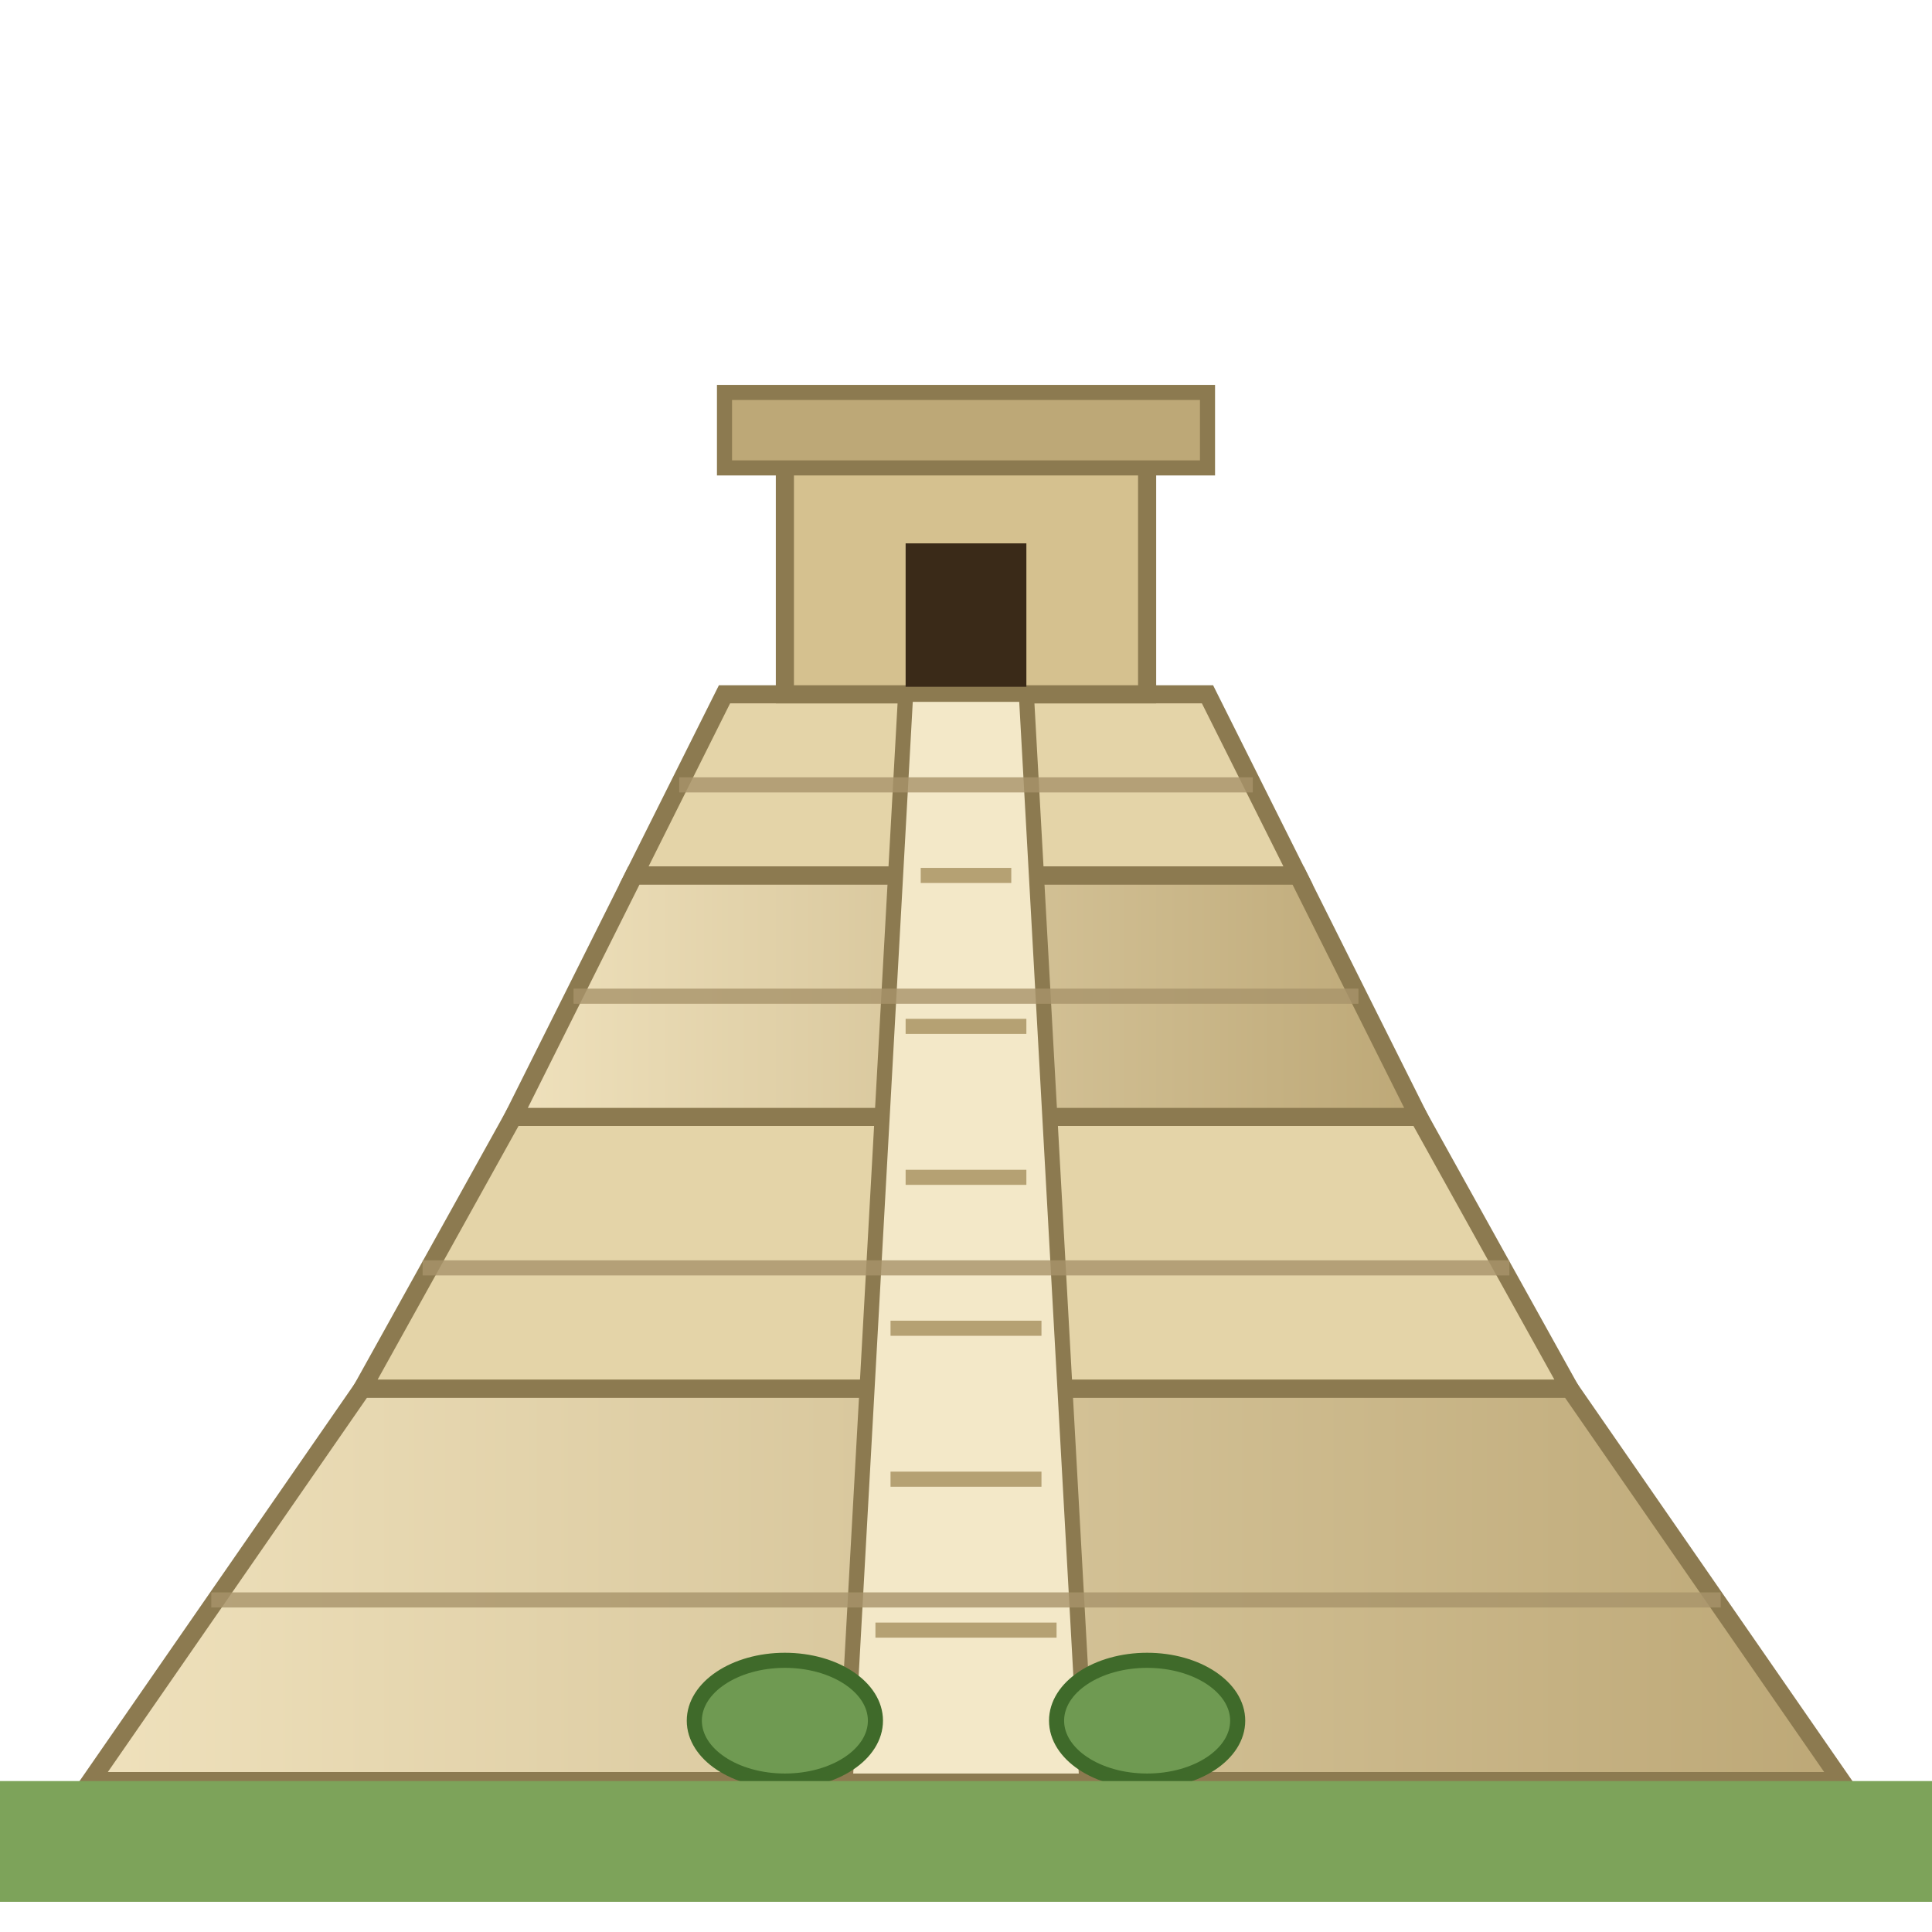
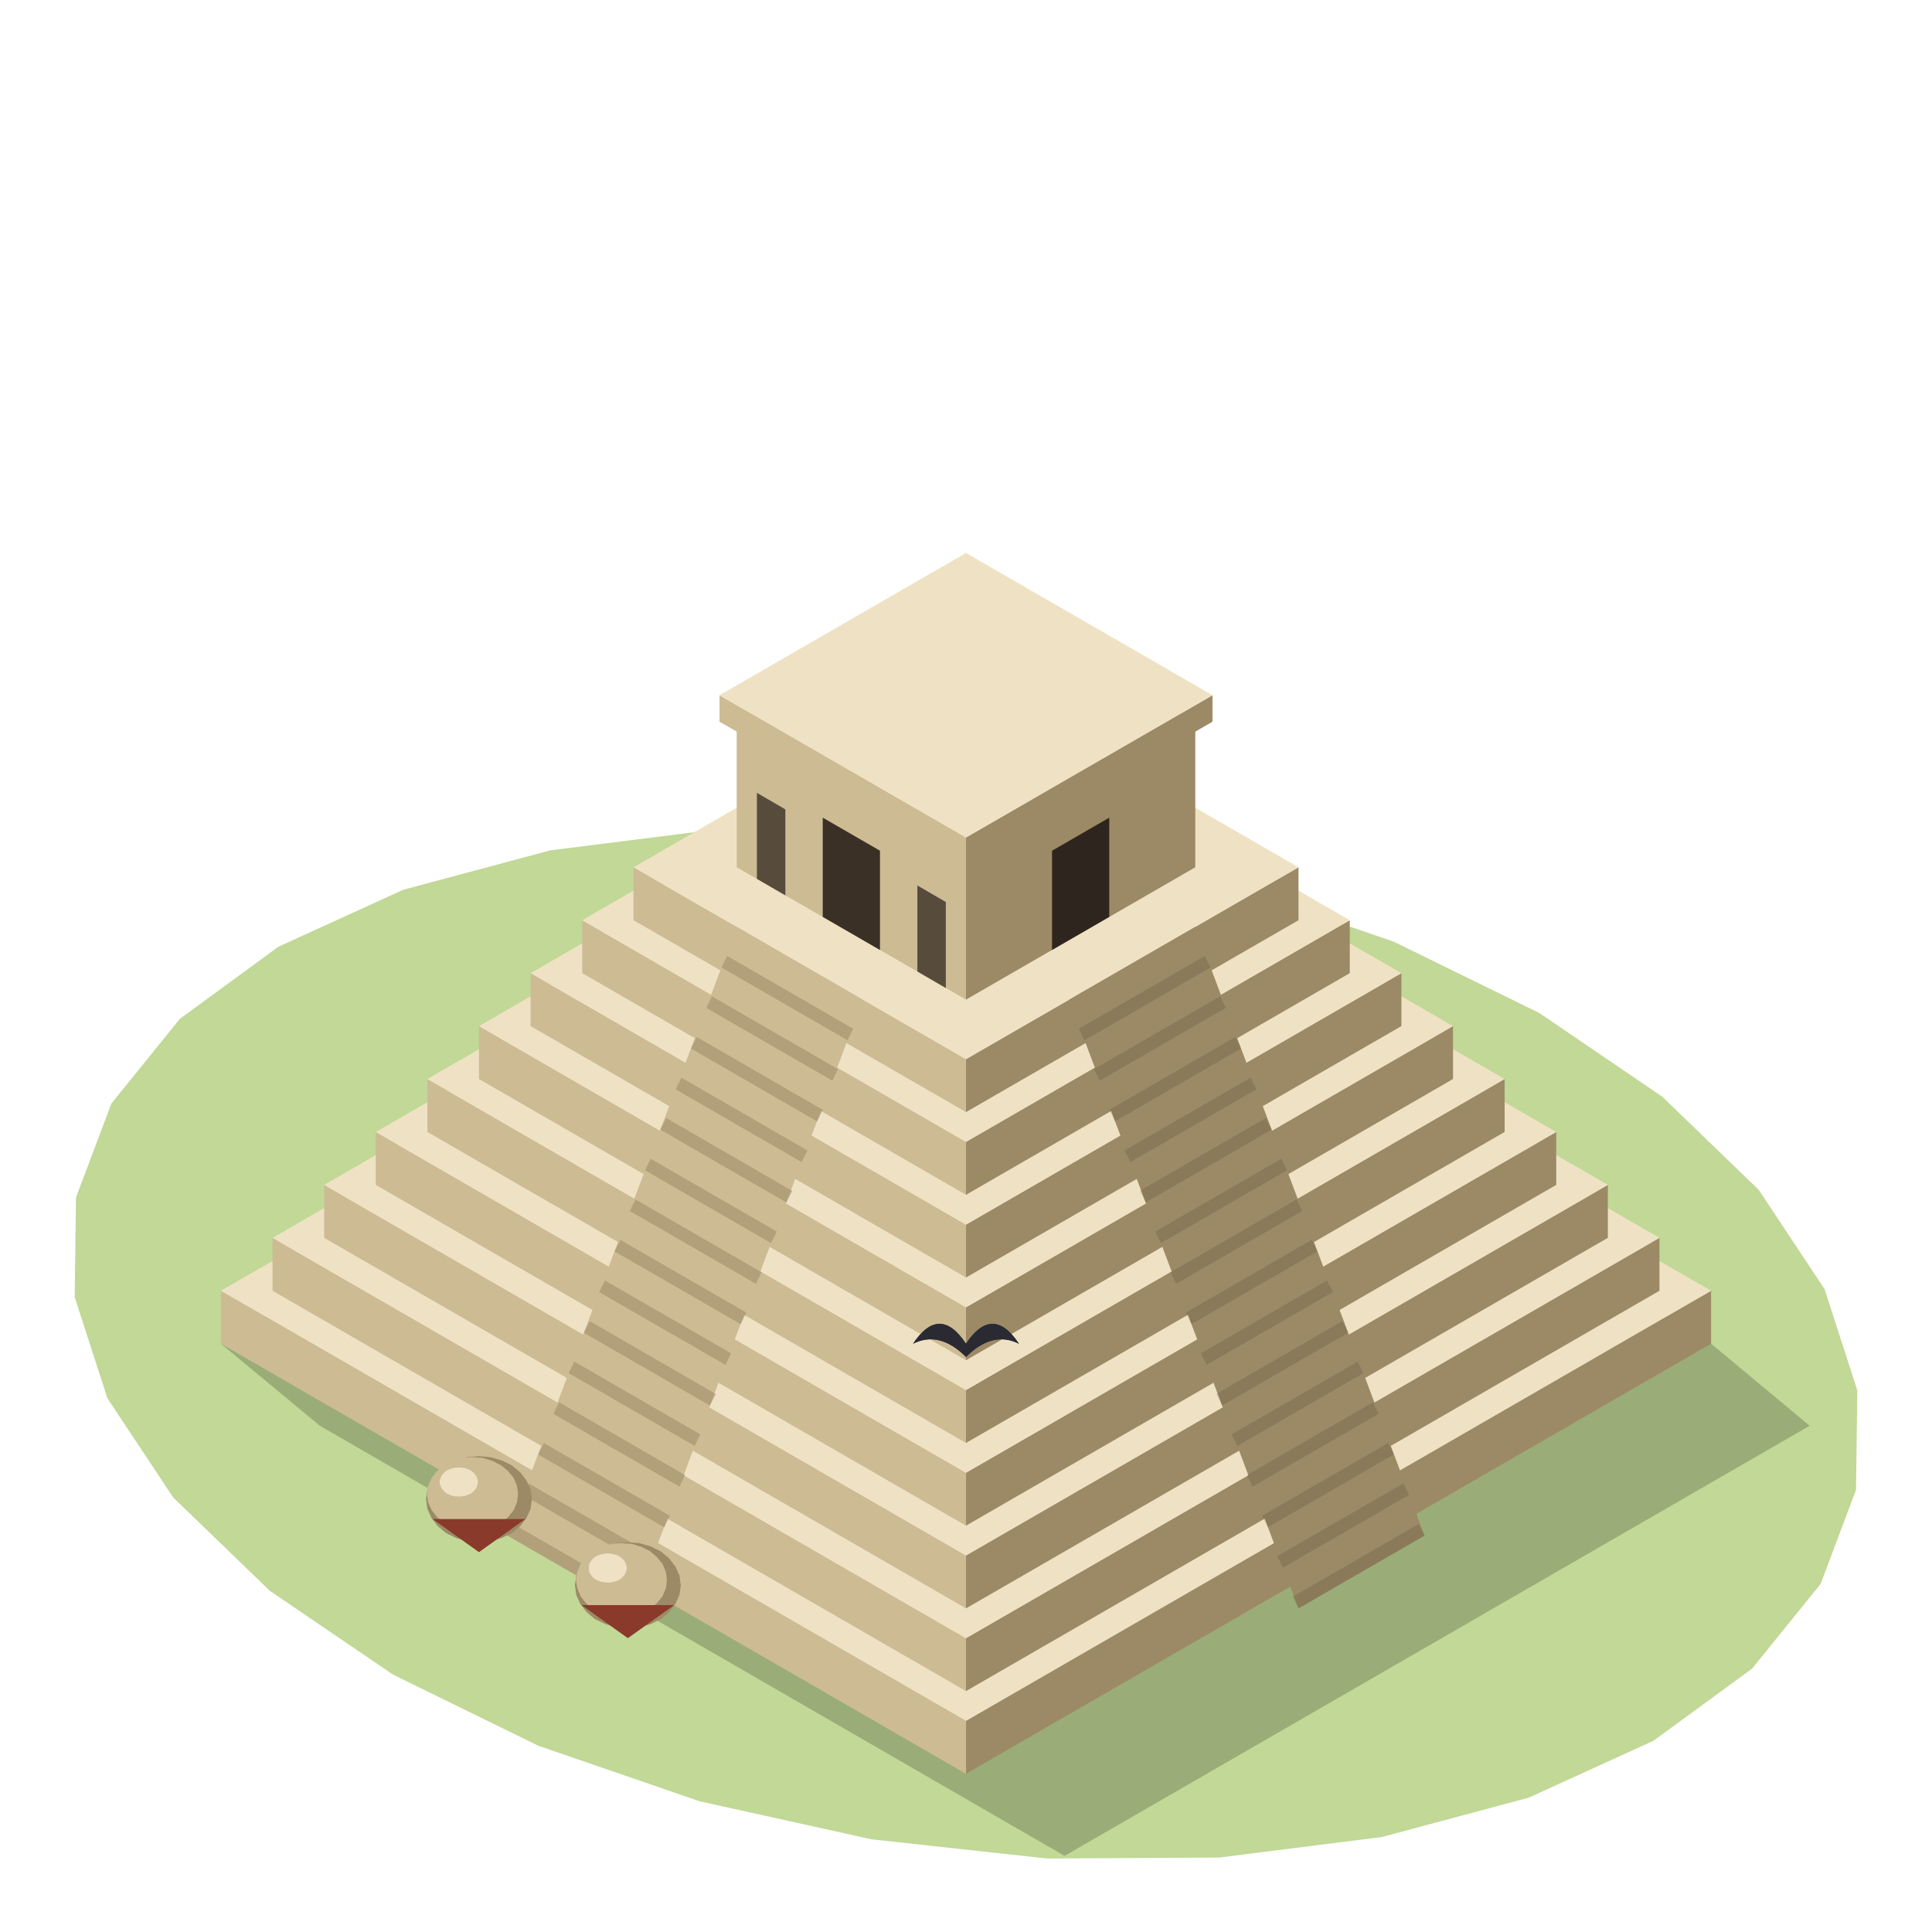
- <svg xmlns="http://www.w3.org/2000/svg" viewBox="0 0 128 128">
-   <defs>
-     <linearGradient id="sn" x1="0" x2="1">
-       <stop offset="0" stop-color="#efe1bc" />
-       <stop offset="1" stop-color="#bda877" />
-     </linearGradient>
-   </defs>
-   <path d="M6 118 L24 92 H104 L122 118Z" fill="url(#sn)" stroke="#8c7a50" stroke-width="1.2" />
-   <path d="M24 92 L34 74 H94 L104 92Z" fill="#e4d4a8" stroke="#8c7a50" stroke-width="1.2" />
-   <path d="M34 74 L42 58 H86 L94 74Z" fill="url(#sn)" stroke="#8c7a50" stroke-width="1.2" />
-   <path d="M42 58 L48 46 H80 L86 58Z" fill="#e4d4a8" stroke="#8c7a50" stroke-width="1.2" />
-   <rect x="52" y="30" width="24" height="16" fill="#d5c18f" stroke="#8c7a50" stroke-width="1.2" />
-   <rect x="48" y="26" width="32" height="5" fill="#bda877" stroke="#8c7a50" stroke-width="1" />
-   <rect x="60" y="36" width="8" height="10" fill="#3a2a18" />
-   <path d="M56 118 L60 46 H68 L72 118Z" fill="#f3e8c8" stroke="#8c7a50" stroke-width="1" />
-   <g stroke="#b5a173" stroke-width="1">
-     <path d="M58 108 H70 M59 98 H69 M59 88 H69 M60 78 H68 M60 68 H68 M61 58 H67" />
+ <svg xmlns="http://www.w3.org/2000/svg" viewBox="0 0 80 80">
+   <g transform="translate(40 55.64) scale(1.37)">
+     <path d="M20.78 12L17.01 13.72L12.57 14.91L7.66 15.53L2.45 15.56L-2.85 14.98L-8.05 13.83L-12.93 12.15L-17.32 10L-21.04 7.47L-23.96 4.65L-25.95 1.65L-26.94 -1.41L-26.9 -4.42L-25.83 -7.26L-23.76 -9.82L-20.78 -12L-17.01 -13.72L-12.57 -14.91L-7.66 -15.53L-2.45 -15.56L2.85 -14.98L8.05 -13.83L12.93 -12.15L17.32 -10L21.04 -7.47L23.96 -4.65L25.95 -1.65L26.94 1.41L26.9 4.42L25.83 7.26L23.76 9.82Z" fill="#a6c86a" opacity="0.7" />
+     <path d="M-22.52 0L0 -13L22.52 0L25.5 2.48L2.98 15.48L-19.53 2.48Z" fill="#000000" opacity="0.2" />
+     <path d="M22.52 0L0 13L0 11.4L22.52 -1.6Z" fill="#9c8a66" />
+     <path d="M-22.52 0L0 13L0 11.4L-22.52 -1.6Z" fill="#cdbb94" />
+     <path d="M0 -14.6L22.52 -1.6L0 11.4L-22.52 -1.6Z" fill="#efe2c4" />
+     <path d="M20.96 -1.6L0 10.5L0 8.9L20.96 -3.2Z" fill="#9c8a66" />
+     <path d="M-20.96 -1.6L0 10.5L0 8.9L-20.96 -3.2Z" fill="#cdbb94" />
+     <path d="M0 -15.3L20.96 -3.2L0 8.9L-20.96 -3.2Z" fill="#efe2c4" />
+     <path d="M19.4 -3.2L0 8L0 6.4L19.4 -4.8Z" fill="#9c8a66" />
+     <path d="M-19.4 -3.2L0 8L0 6.4L-19.4 -4.8Z" fill="#cdbb94" />
+     <path d="M0 -16L19.4 -4.8L0 6.4L-19.4 -4.8Z" fill="#efe2c4" />
+     <path d="M17.84 -4.8L0 5.5L0 3.9L17.84 -6.4Z" fill="#9c8a66" />
+     <path d="M-17.84 -4.8L0 5.5L0 3.9L-17.84 -6.4Z" fill="#cdbb94" />
+     <path d="M0 -16.7L17.84 -6.4L0 3.9L-17.84 -6.4Z" fill="#efe2c4" />
+     <path d="M16.28 -6.4L0 3L0 1.4L16.28 -8Z" fill="#9c8a66" />
+     <path d="M-16.28 -6.4L0 3L0 1.4L-16.28 -8Z" fill="#cdbb94" />
+     <path d="M0 -17.4L16.28 -8L0 1.4L-16.28 -8Z" fill="#efe2c4" />
+     <path d="M14.72 -8L0 0.5L0 -1.1L14.72 -9.6Z" fill="#9c8a66" />
+     <path d="M-14.72 -8L0 0.5L0 -1.1L-14.72 -9.6Z" fill="#cdbb94" />
+     <path d="M0 -18.1L14.72 -9.6L0 -1.1L-14.72 -9.6Z" fill="#efe2c4" />
+     <path d="M13.16 -9.6L0 -2L0 -3.6L13.16 -11.2Z" fill="#9c8a66" />
+     <path d="M-13.16 -9.6L0 -2L0 -3.6L-13.16 -11.2Z" fill="#cdbb94" />
+     <path d="M0 -18.8L13.16 -11.2L0 -3.6L-13.16 -11.2Z" fill="#efe2c4" />
+     <path d="M11.6 -11.2L0 -4.5L0 -6.1L11.6 -12.8Z" fill="#9c8a66" />
+     <path d="M-11.6 -11.2L0 -4.5L0 -6.1L-11.6 -12.8Z" fill="#cdbb94" />
+     <path d="M0 -19.5L11.6 -12.8L0 -6.1L-11.6 -12.8Z" fill="#efe2c4" />
+     <path d="M10.05 -12.8L0 -7L0 -8.6L10.05 -14.4Z" fill="#9c8a66" />
+     <path d="M-10.05 -12.8L0 -7L0 -8.6L-10.05 -14.4Z" fill="#cdbb94" />
+     <path d="M0 -20.2L10.05 -14.4L0 -8.6L-10.05 -14.4Z" fill="#efe2c4" />
+     <path d="M-13.86 5.8L-10.05 8L-3.12 -10.4L-6.93 -12.6Z" fill="#cdbb94" />
+     <path d="M-13.86 5.8L-10.05 8L-9.87 7.65L-13.68 5.45Z" fill="#9c8a66" opacity="0.55" />
+     <path d="M-13.39 4.57L-9.58 6.77L-9.41 6.42L-13.22 4.22Z" fill="#9c8a66" opacity="0.55" />
+     <path d="M-12.93 3.35L-9.12 5.55L-8.95 5.2L-12.76 3Z" fill="#9c8a66" opacity="0.55" />
+     <path d="M-12.47 2.12L-8.66 4.32L-8.49 3.97L-12.3 1.77Z" fill="#9c8a66" opacity="0.55" />
+     <path d="M-12.01 0.89L-8.2 3.09L-8.03 2.74L-11.84 0.54Z" fill="#9c8a66" opacity="0.55" />
+     <path d="M-11.55 -0.33L-7.74 1.87L-7.56 1.52L-11.37 -0.68Z" fill="#9c8a66" opacity="0.55" />
+     <path d="M-11.09 -1.56L-7.27 0.64L-7.1 0.29L-10.91 -1.91Z" fill="#9c8a66" opacity="0.55" />
+     <path d="M-10.62 -2.79L-6.81 -0.59L-6.64 -0.94L-10.45 -3.14Z" fill="#9c8a66" opacity="0.55" />
+     <path d="M-10.16 -4.01L-6.35 -1.81L-6.18 -2.16L-9.99 -4.36Z" fill="#9c8a66" opacity="0.55" />
+     <path d="M-9.7 -5.24L-5.89 -3.04L-5.72 -3.39L-9.53 -5.59Z" fill="#9c8a66" opacity="0.55" />
+     <path d="M-9.24 -6.47L-5.43 -4.27L-5.25 -4.62L-9.06 -6.82Z" fill="#9c8a66" opacity="0.55" />
+     <path d="M-8.78 -7.69L-4.97 -5.49L-4.79 -5.84L-8.6 -8.04Z" fill="#9c8a66" opacity="0.55" />
+     <path d="M-8.31 -8.92L-4.5 -6.72L-4.33 -7.07L-8.14 -9.27Z" fill="#9c8a66" opacity="0.55" />
+     <path d="M-7.85 -10.15L-4.04 -7.95L-3.87 -8.3L-7.68 -10.5Z" fill="#9c8a66" opacity="0.55" />
+     <path d="M-7.39 -11.37L-3.58 -9.17L-3.41 -9.52L-7.22 -11.72Z" fill="#9c8a66" opacity="0.55" />
+     <path d="M13.86 5.8L10.05 8L3.12 -10.4L6.93 -12.6Z" fill="#9c8a66" />
+     <path d="M13.86 5.8L10.05 8L9.87 7.65L13.68 5.45Z" fill="#000000" opacity="0.12" />
+     <path d="M13.39 4.57L9.58 6.77L9.41 6.42L13.22 4.22Z" fill="#000000" opacity="0.12" />
+     <path d="M12.93 3.35L9.12 5.55L8.95 5.2L12.76 3Z" fill="#000000" opacity="0.12" />
+     <path d="M12.47 2.12L8.66 4.32L8.49 3.97L12.3 1.77Z" fill="#000000" opacity="0.12" />
+     <path d="M12.01 0.89L8.2 3.09L8.03 2.74L11.84 0.54Z" fill="#000000" opacity="0.12" />
+     <path d="M11.55 -0.33L7.74 1.87L7.56 1.52L11.37 -0.68Z" fill="#000000" opacity="0.12" />
+     <path d="M11.09 -1.56L7.27 0.64L7.1 0.29L10.91 -1.91Z" fill="#000000" opacity="0.12" />
+     <path d="M10.62 -2.79L6.81 -0.59L6.64 -0.94L10.45 -3.14Z" fill="#000000" opacity="0.12" />
+     <path d="M10.16 -4.01L6.35 -1.81L6.18 -2.16L9.99 -4.36Z" fill="#000000" opacity="0.12" />
+     <path d="M9.7 -5.24L5.89 -3.04L5.72 -3.39L9.53 -5.59Z" fill="#000000" opacity="0.12" />
+     <path d="M9.24 -6.47L5.43 -4.27L5.25 -4.62L9.06 -6.82Z" fill="#000000" opacity="0.12" />
+     <path d="M8.78 -7.69L4.97 -5.49L4.79 -5.84L8.6 -8.04Z" fill="#000000" opacity="0.12" />
+     <path d="M8.31 -8.92L4.5 -6.72L4.33 -7.07L8.14 -9.27Z" fill="#000000" opacity="0.12" />
+     <path d="M7.85 -10.15L4.04 -7.95L3.87 -8.3L7.68 -10.5Z" fill="#000000" opacity="0.12" />
+     <path d="M7.39 -11.37L3.58 -9.17L3.41 -9.52L7.22 -11.72Z" fill="#000000" opacity="0.12" />
+     <path d="M6.93 -14.4L0 -10.4L0 -14.8L6.93 -18.8Z" fill="#9c8a66" />
+     <path d="M-6.93 -14.4L0 -10.4L0 -14.8L-6.93 -18.8Z" fill="#cdbb94" />
+     <path d="M0 -22.8L6.93 -18.8L0 -14.8L-6.93 -18.8Z" fill="#efe2c4" />
+     <path d="M-4.33 -12.9L-2.6 -11.9L-2.6 -14.9L-4.33 -15.9Z" fill="#3a3026" />
+     <path d="M-6.32 -14.05L-5.46 -13.55L-5.46 -16.15L-6.32 -16.65Z" fill="#3a3026" opacity="0.8" />
+     <path d="M-1.47 -11.25L-0.61 -10.75L-0.61 -13.35L-1.47 -13.85Z" fill="#3a3026" opacity="0.8" />
+     <path d="M4.33 -12.9L2.6 -11.9L2.6 -14.9L4.33 -15.9Z" fill="#2e261e" />
+     <path d="M7.45 -18.8L0 -14.5L0 -15.3L7.45 -19.6Z" fill="#9c8a66" />
+     <path d="M-7.45 -18.8L0 -14.5L0 -15.3L-7.45 -19.6Z" fill="#cdbb94" />
+     <path d="M0 -23.9L7.45 -19.6L0 -15.3L-7.45 -19.6Z" fill="#efe2c4" />
+     <path d="M-13.12 4.7L-13.16 4.99L-13.28 5.26L-13.47 5.51L-13.72 5.72L-14.03 5.87L-14.37 5.97L-14.72 6L-15.08 5.97L-15.42 5.87L-15.72 5.72L-15.97 5.51L-16.16 5.26L-16.28 4.99L-16.32 4.7L-16.28 4.41L-16.16 4.14L-15.97 3.89L-15.72 3.68L-15.42 3.53L-15.08 3.43L-14.72 3.4L-14.37 3.43L-14.03 3.53L-13.72 3.68L-13.47 3.89L-13.28 4.14L-13.16 4.41Z" fill="#9c8a66" />
+     <path d="M-13.54 4.54L-13.57 4.79L-13.67 5.03L-13.84 5.24L-14.06 5.42L-14.32 5.55L-14.61 5.63L-14.91 5.66L-15.22 5.63L-15.51 5.55L-15.77 5.42L-15.99 5.24L-16.15 5.03L-16.26 4.79L-16.29 4.54L-16.26 4.3L-16.15 4.06L-15.99 3.85L-15.77 3.67L-15.51 3.54L-15.22 3.45L-14.91 3.43L-14.61 3.45L-14.32 3.54L-14.06 3.67L-13.84 3.85L-13.67 4.06L-13.57 4.3Z" fill="#cdbb94" />
+     <path d="M-14.75 4.18L-14.77 4.28L-14.81 4.37L-14.88 4.46L-14.97 4.53L-15.08 4.58L-15.2 4.61L-15.33 4.62L-15.46 4.61L-15.58 4.58L-15.69 4.53L-15.78 4.46L-15.85 4.37L-15.89 4.28L-15.91 4.18L-15.89 4.08L-15.85 3.99L-15.78 3.9L-15.69 3.83L-15.58 3.78L-15.46 3.75L-15.33 3.74L-15.2 3.75L-15.08 3.78L-14.97 3.83L-14.88 3.9L-14.81 3.99L-14.77 4.08Z" fill="#efe2c4" />
+     <path d="M-16.12 5.3L-13.32 5.3L-14.72 6.3Z" fill="#8a3a2a" />
+     <path d="M-8.62 7.3L-8.66 7.59L-8.78 7.86L-8.97 8.11L-9.22 8.32L-9.52 8.47L-9.86 8.57L-10.22 8.6L-10.58 8.57L-10.91 8.47L-11.22 8.32L-11.47 8.11L-11.66 7.86L-11.78 7.59L-11.82 7.3L-11.78 7.01L-11.66 6.74L-11.47 6.49L-11.22 6.28L-10.91 6.13L-10.58 6.03L-10.22 6L-9.86 6.03L-9.52 6.13L-9.22 6.28L-8.97 6.49L-8.78 6.74L-8.66 7.01Z" fill="#9c8a66" />
+     <path d="M-9.04 7.14L-9.07 7.39L-9.17 7.63L-9.34 7.84L-9.55 8.02L-9.81 8.15L-10.1 8.23L-10.41 8.26L-10.72 8.23L-11.01 8.15L-11.27 8.02L-11.49 7.84L-11.65 7.63L-11.75 7.39L-11.79 7.14L-11.75 6.9L-11.65 6.66L-11.49 6.45L-11.27 6.27L-11.01 6.14L-10.72 6.05L-10.41 6.03L-10.1 6.05L-9.81 6.14L-9.55 6.27L-9.34 6.45L-9.17 6.66L-9.07 6.9Z" fill="#cdbb94" />
+     <path d="M-10.25 6.78L-10.27 6.88L-10.31 6.97L-10.38 7.06L-10.47 7.13L-10.58 7.18L-10.7 7.21L-10.83 7.22L-10.96 7.21L-11.08 7.18L-11.19 7.13L-11.28 7.06L-11.35 6.97L-11.39 6.88L-11.4 6.78L-11.39 6.68L-11.35 6.59L-11.28 6.5L-11.19 6.43L-11.08 6.38L-10.96 6.35L-10.83 6.34L-10.7 6.35L-10.58 6.38L-10.47 6.43L-10.38 6.5L-10.31 6.59L-10.27 6.68Z" fill="#efe2c4" />
+     <path d="M-11.62 7.9L-8.82 7.9L-10.22 8.9Z" fill="#8a3a2a" />
+     <path d="M-8.00 -12.70L-6.80 -13.80L-6.20 -12.70L-7.40 -11.60Z" fill="#fff3b0" opacity="0">
+       <animate attributeName="opacity" values="0;0;.9;.9;0" keyTimes="0;0.05;0.10;.85;1" dur="7s" repeatCount="indefinite" />
+     </path>
+     <path d="M-8.99 -10.07L-7.79 -11.17L-7.19 -10.07L-8.39 -8.97Z" fill="#fff3b0" opacity="0">
+       <animate attributeName="opacity" values="0;0;.9;.9;0" keyTimes="0;0.12;0.17;.85;1" dur="7s" repeatCount="indefinite" />
+     </path>
+     <path d="M-9.98 -7.44L-8.78 -8.54L-8.18 -7.44L-9.38 -6.34Z" fill="#fff3b0" opacity="0">
+       <animate attributeName="opacity" values="0;0;.9;.9;0" keyTimes="0;0.19;0.24;.85;1" dur="7s" repeatCount="indefinite" />
+     </path>
+     <path d="M-10.97 -4.81L-9.77 -5.91L-9.17 -4.81L-10.37 -3.71Z" fill="#fff3b0" opacity="0">
+       <animate attributeName="opacity" values="0;0;.9;.9;0" keyTimes="0;0.26;0.31;.85;1" dur="7s" repeatCount="indefinite" />
+     </path>
+     <path d="M-11.96 -2.19L-10.76 -3.29L-10.16 -2.19L-11.36 -1.09Z" fill="#fff3b0" opacity="0">
+       <animate attributeName="opacity" values="0;0;.9;.9;0" keyTimes="0;0.33;0.38;.85;1" dur="7s" repeatCount="indefinite" />
+     </path>
+     <path d="M-12.95 0.44L-11.75 -0.66L-11.15 0.44L-12.35 1.54Z" fill="#fff3b0" opacity="0">
+       <animate attributeName="opacity" values="0;0;.9;.9;0" keyTimes="0;0.40;0.45;.85;1" dur="7s" repeatCount="indefinite" />
+     </path>
+     <path d="M-13.94 3.07L-12.74 1.97L-12.14 3.07L-13.34 4.17Z" fill="#fff3b0" opacity="0">
+       <animate attributeName="opacity" values="0;0;.9;.9;0" keyTimes="0;0.47;0.52;.85;1" dur="7s" repeatCount="indefinite" />
+     </path>
+     <g>
+       <animateMotion dur="9s" begin="0s" repeatCount="indefinite" path="M-10.00 -28.40a10 3 0 1 0 20 0a10 3 0 1 0 -20 0" />
+       <path d="M-1.6 0Q-.8 -1.2 0 0Q.8 -1.2 1.6 0Q.8 -.4 0 .4Q-.8 -.4 -1.6 0Z" fill="#2a2a33">
+         <animate attributeName="d" values="M-1.6 0Q-.8 -1.2 0 0Q.8 -1.2 1.6 0Q.8 -.4 0 .4Q-.8 -.4 -1.6 0Z;M-1.6 -.8Q-.8 .4 0 0Q.8 .4 1.6 -.8Q.8 .2 0 .6Q-.8 .2 -1.6 -.8Z;M-1.6 0Q-.8 -1.2 0 0Q.8 -1.2 1.6 0Q.8 -.4 0 .4Q-.8 -.4 -1.6 0Z" dur=".5s" repeatCount="indefinite" />
+       </path>
+     </g>
+     <g>
+       <animateMotion dur="10s" begin="-2s" repeatCount="indefinite" path="M-10.00 -26.40a10 3 0 1 0 20 0a10 3 0 1 0 -20 0" />
+       <path d="M-1.6 0Q-.8 -1.2 0 0Q.8 -1.2 1.6 0Q.8 -.4 0 .4Q-.8 -.4 -1.6 0Z" fill="#2a2a33">
+         <animate attributeName="d" values="M-1.6 0Q-.8 -1.2 0 0Q.8 -1.2 1.6 0Q.8 -.4 0 .4Q-.8 -.4 -1.6 0Z;M-1.6 -.8Q-.8 .4 0 0Q.8 .4 1.6 -.8Q.8 .2 0 .6Q-.8 .2 -1.6 -.8Z;M-1.6 0Q-.8 -1.2 0 0Q.8 -1.2 1.6 0Q.8 -.4 0 .4Q-.8 -.4 -1.6 0Z" dur=".5s" repeatCount="indefinite" />
+       </path>
+     </g>
  </g>
-   <ellipse cx="52" cy="114" rx="6" ry="4" fill="#6f9a52" stroke="#3f6a2a" stroke-width="1" />
-   <ellipse cx="76" cy="114" rx="6" ry="4" fill="#6f9a52" stroke="#3f6a2a" stroke-width="1" />
-   <g stroke="#a8946a" stroke-width="1" opacity=".8">
-     <path d="M14 106 H114 M28 84 H100 M38 66 H90 M45 52 H83" />
-   </g>
-   <rect x="0" y="118" width="128" height="8" fill="#7da35a" />
</svg>
